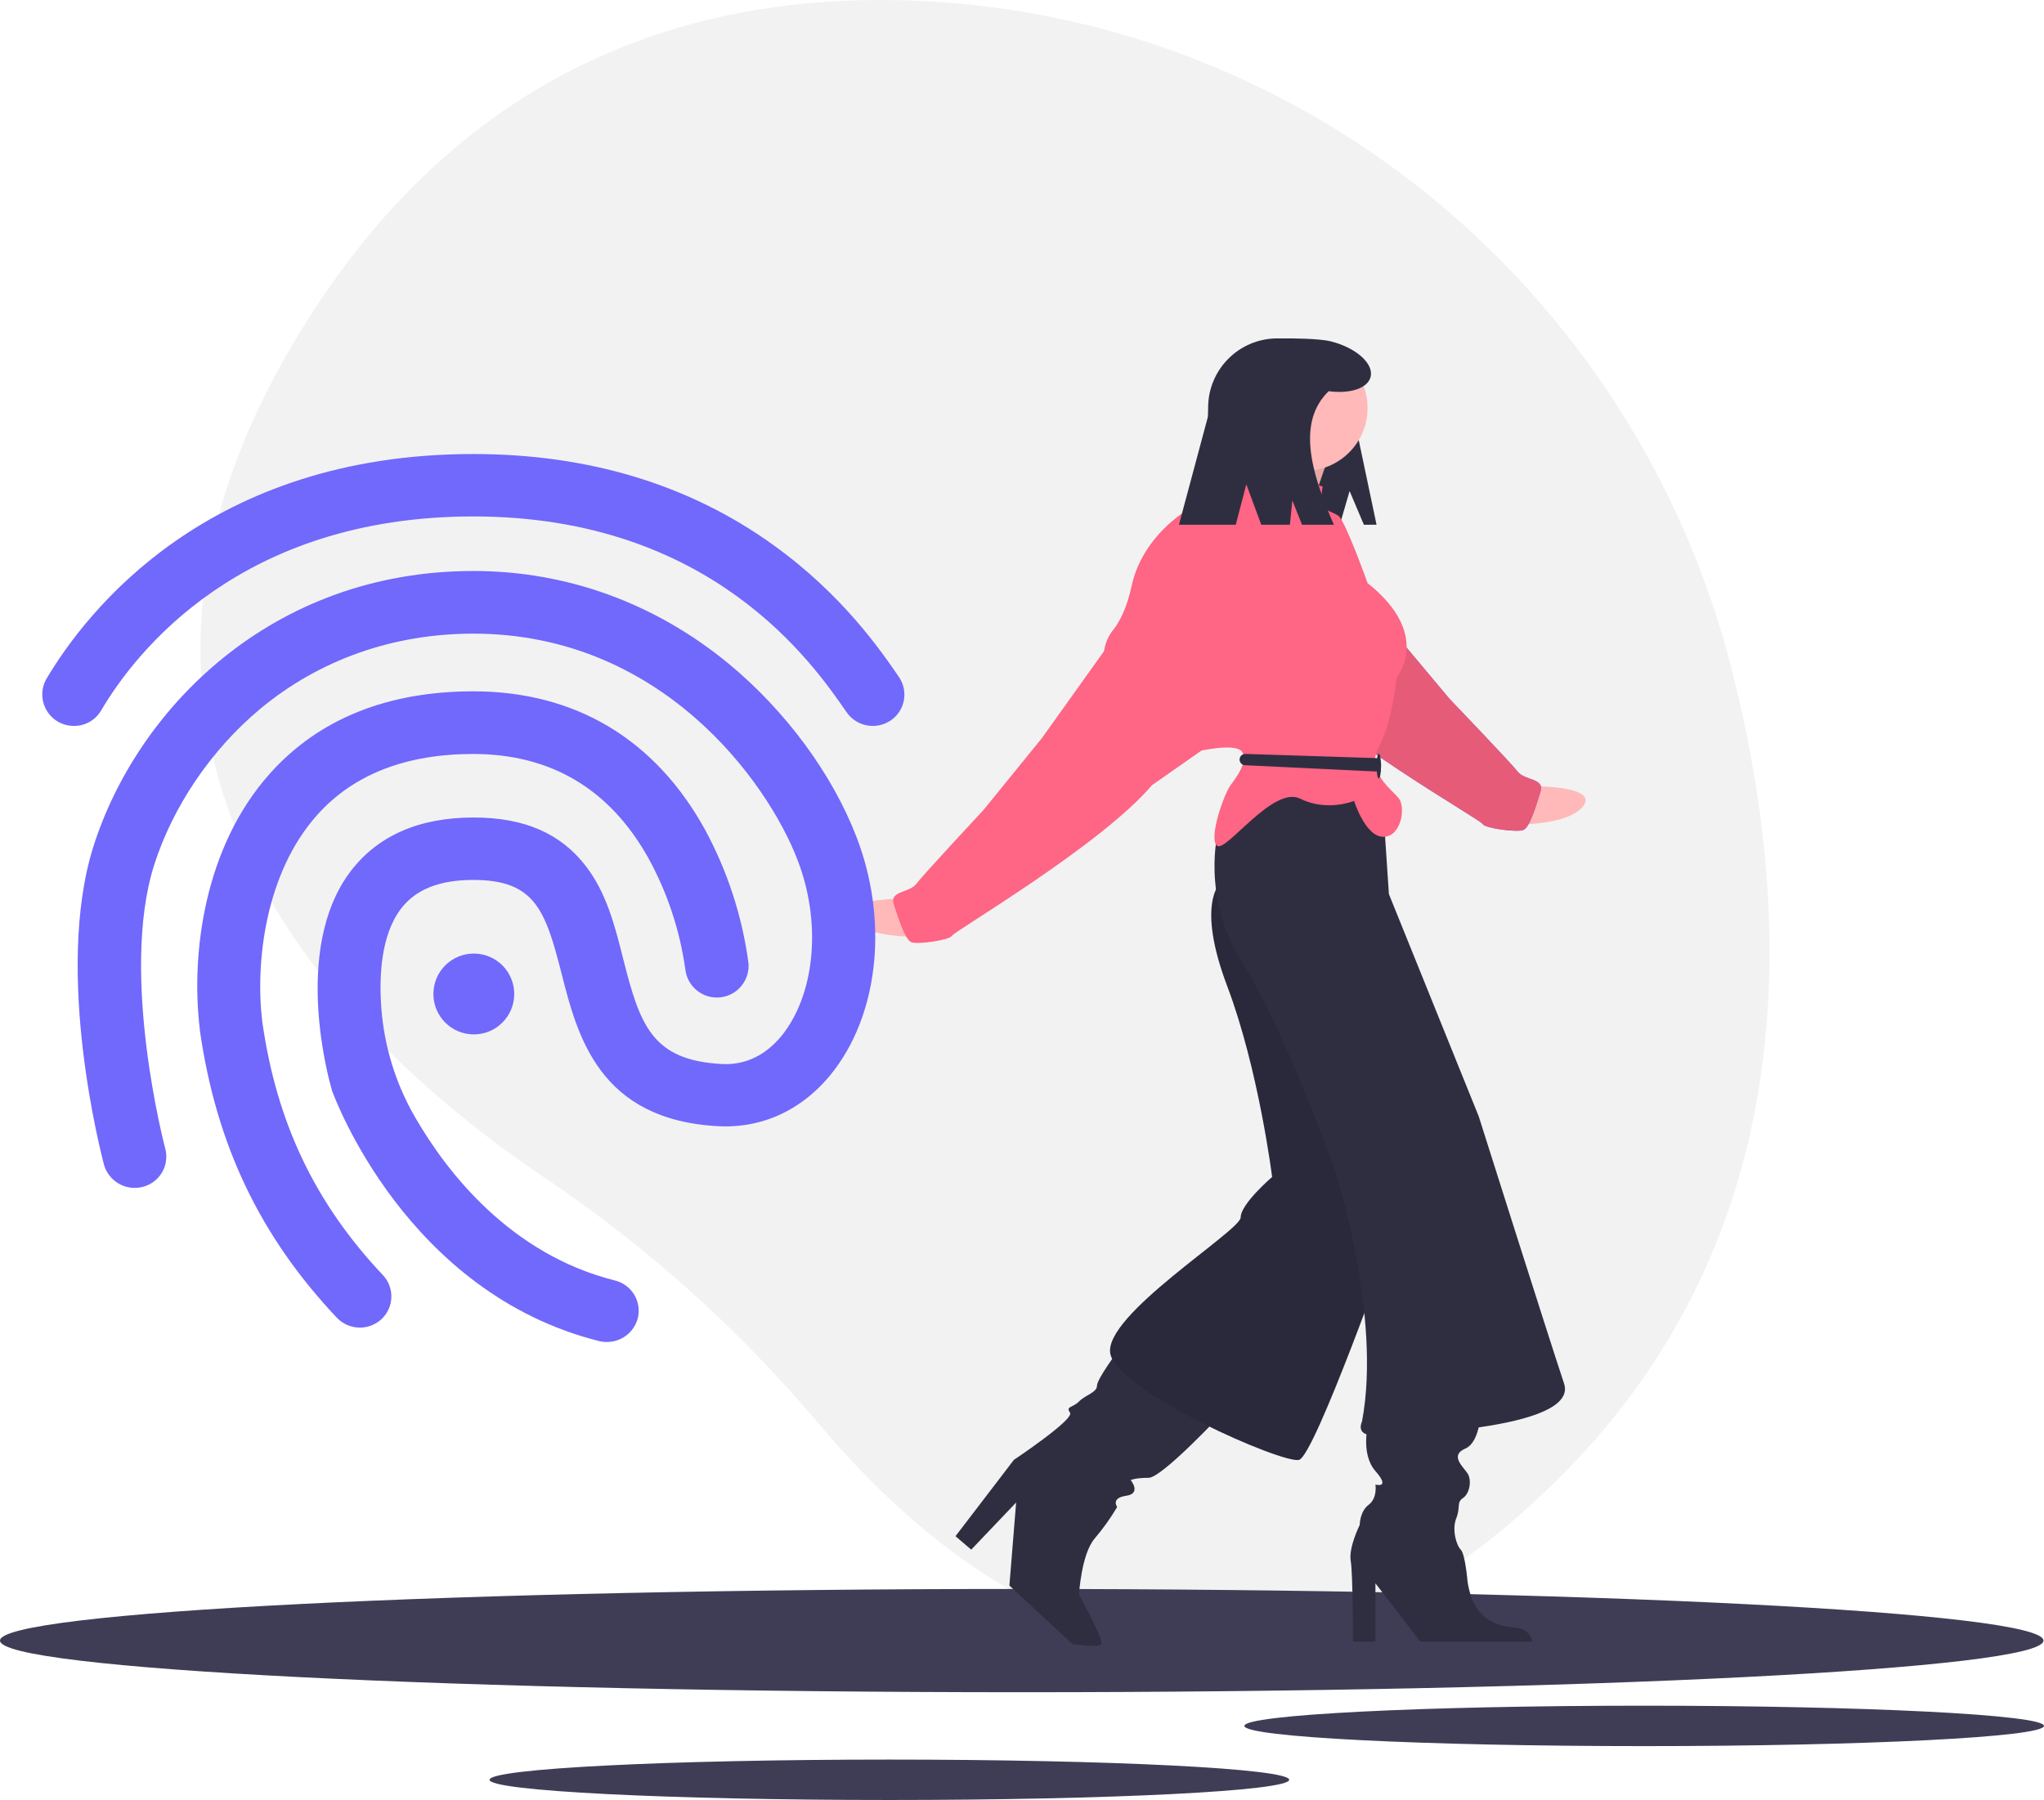
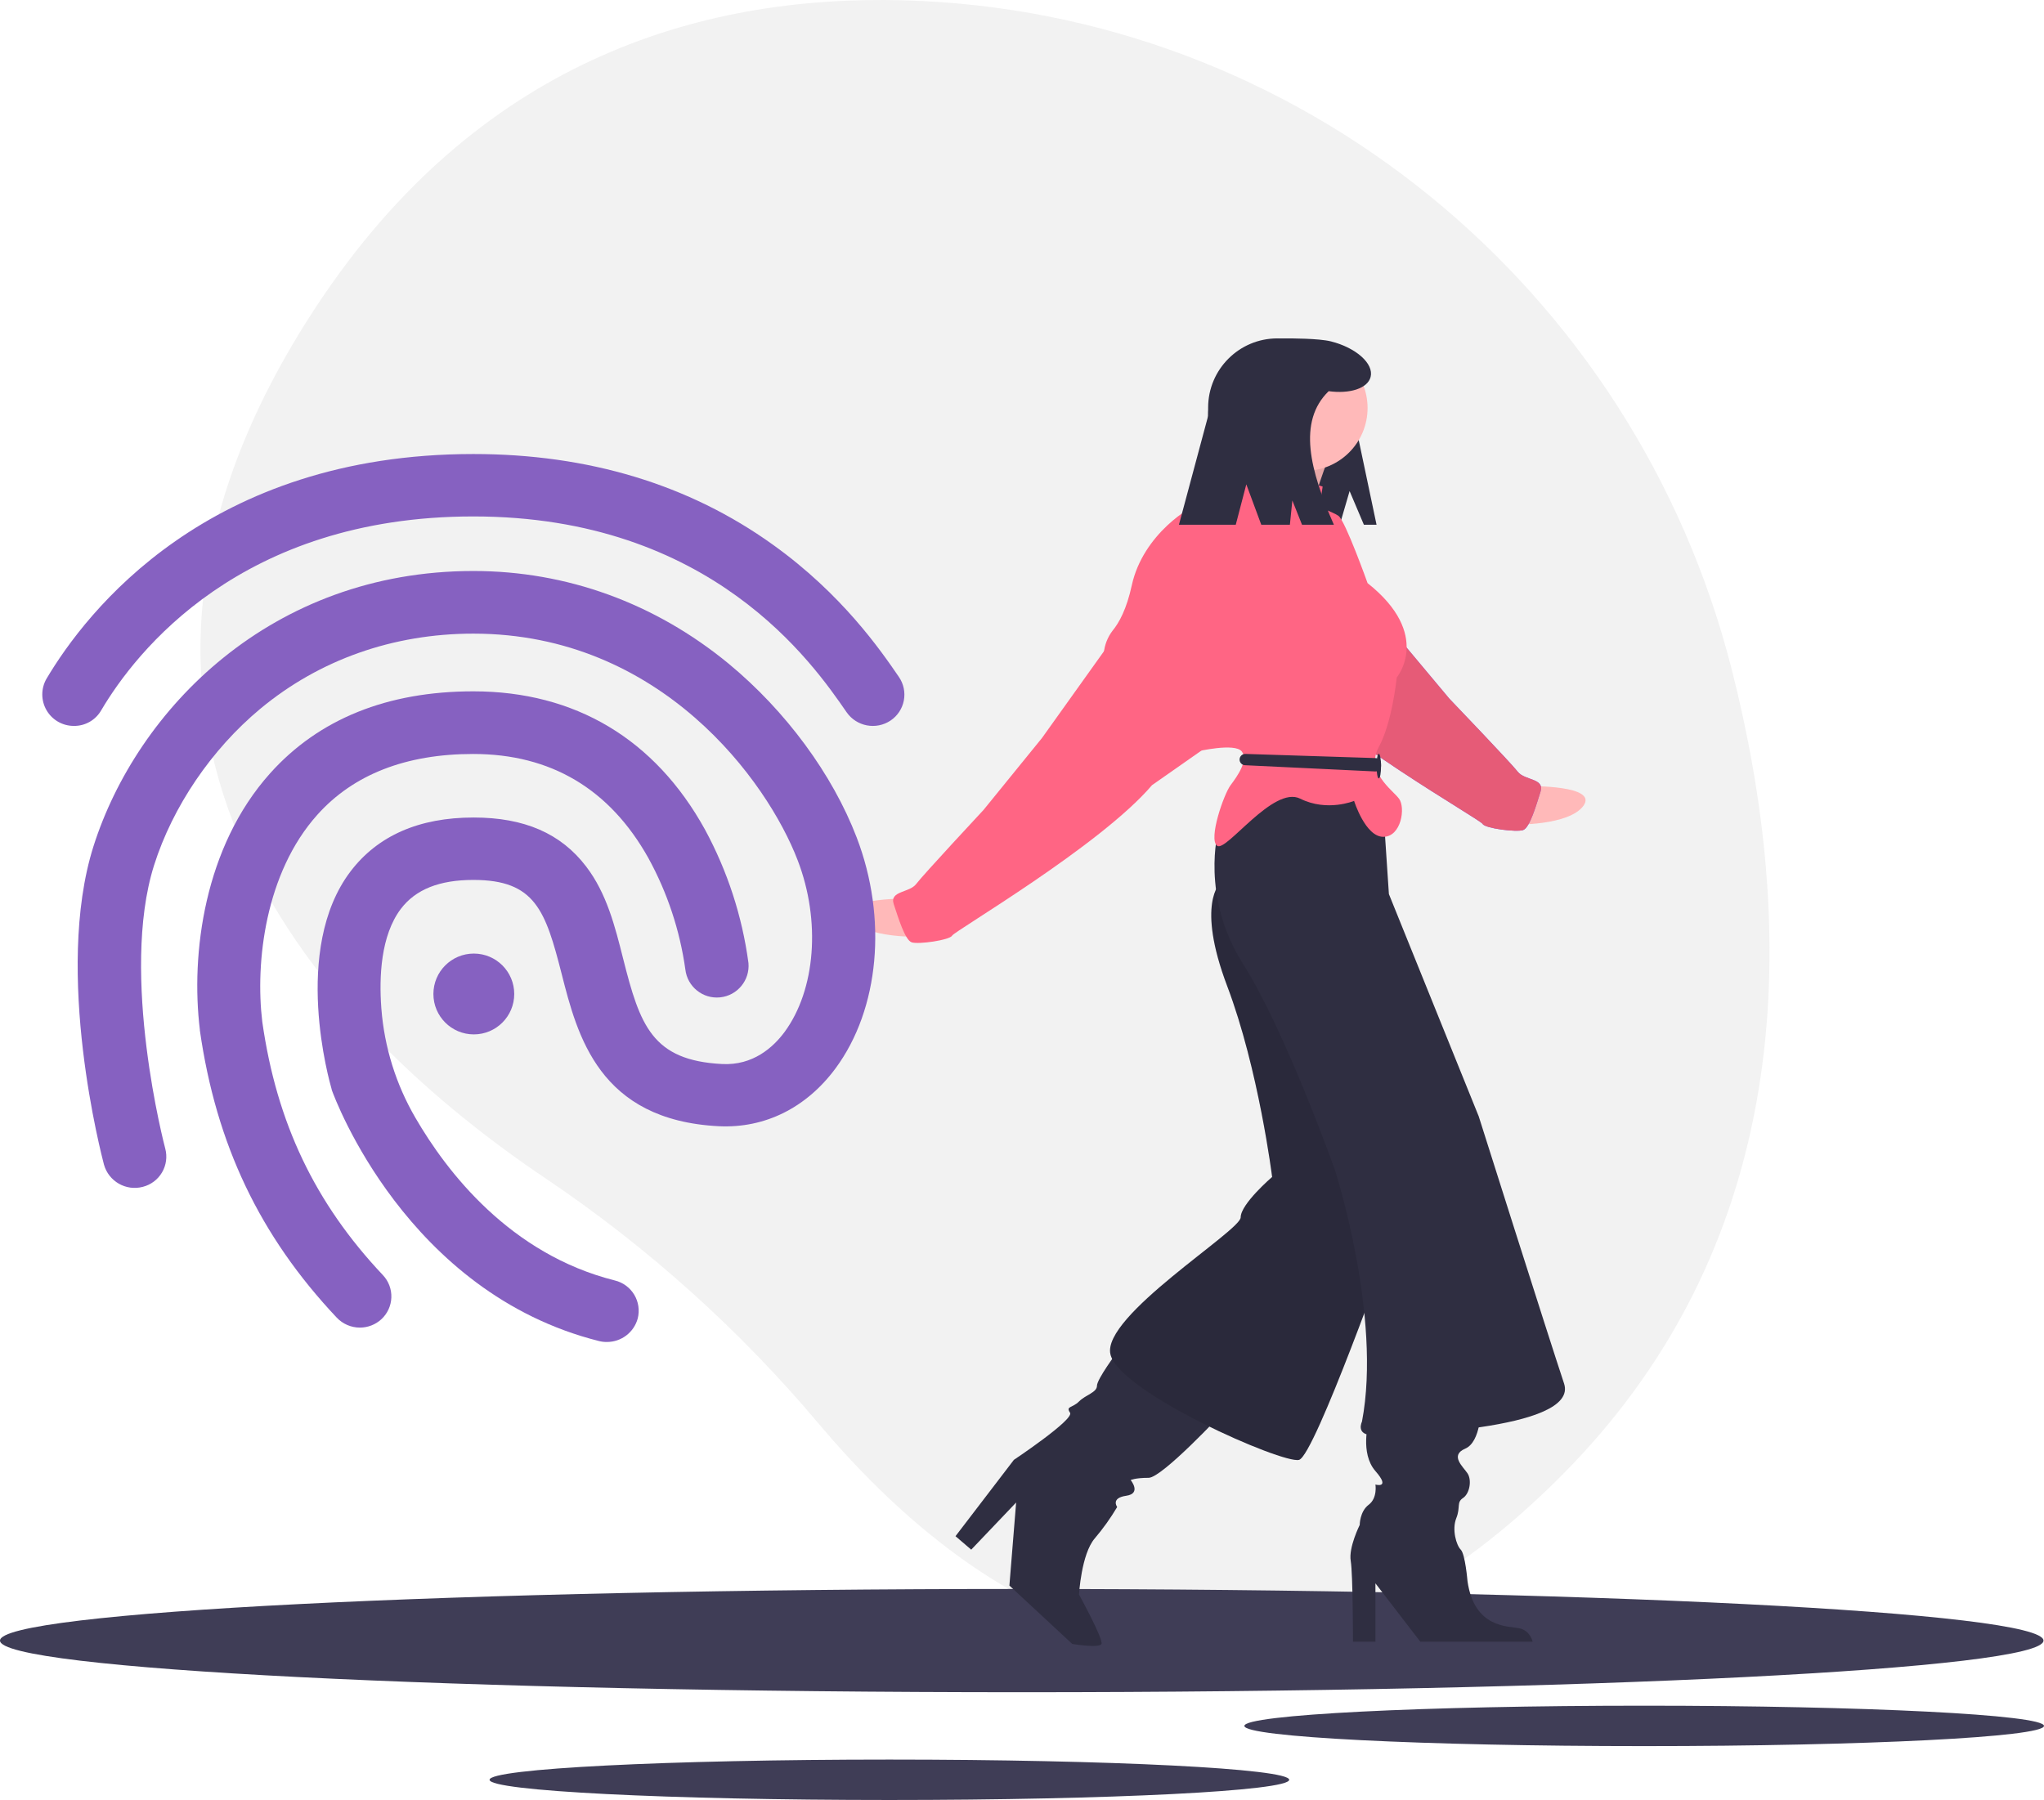
<svg xmlns="http://www.w3.org/2000/svg" id="ad3acef6-40f9-4409-a616-f2253c54cee5" data-name="Layer 1" width="910.225" height="801.723" viewBox="0 0 910.225 801.723">
  <path d="M916.056,347.306C872.769,177.089,723.197,54.217,547.631,49.289,454.815,46.683,357.147,77.466,286.037,185.187c-127.117,192.563,7.812,325.629,101.88,388.86A588.609,588.609,0,0,1,509.58,683.398C573.12,758.798,695.357,852.494,840.935,705.687,946.45,599.281,944.89,460.687,916.056,347.306Z" transform="translate(-144.8873 -49.1386)" fill="#f2f2f2" />
  <ellipse cx="455" cy="730.723" rx="455" ry="23" fill="#3f3d56" />
  <ellipse cx="732.182" cy="768.723" rx="178.043" ry="9" fill="#3f3d56" />
  <ellipse cx="396.056" cy="792.723" rx="178.043" ry="9" fill="#3f3d56" />
  <path d="M826.265,399.304s30.246-.441,23.802,8.654-31.444,8.46-31.444,8.46Z" transform="translate(-144.8873 -49.1386)" fill="#ffb9b9" />
  <path d="M733.228,287.149l30.61,41.558,26.464,31.617s27.42,28.603,30.478,32.559,12.043,2.825,10.13,8.853-4.766,16.071-7.751,17.115-17.013-.752-18.042-2.737-66.577-39.033-89.968-65.694l-22.262-15.11-.334-25.565Z" transform="translate(-144.8873 -49.1386)" fill="#7168fc" />
  <path d="M733.228,287.149l30.61,41.558,26.464,31.617s27.42,28.603,30.478,32.559,12.043,2.825,10.13,8.853-4.766,16.071-7.751,17.115-17.013-.752-18.042-2.737-66.577-39.033-89.968-65.694l-22.262-15.11-.334-25.565Z" transform="translate(-144.8873 -49.1386)" fill="#ff6584" />
  <path d="M733.228,287.149l30.61,41.558,26.464,31.617s27.42,28.603,30.478,32.559,12.043,2.825,10.13,8.853-4.766,16.071-7.751,17.115-17.013-.752-18.042-2.737-66.577-39.033-89.968-65.694l-22.262-15.11-.334-25.565Z" transform="translate(-144.8873 -49.1386)" opacity="0.1" />
  <path d="M745.887,267.861l6.364,15h5.636l-8-38c0-24.391-11.772-45-36.163-45h-0A30.837,30.837,0,0,0,682.887,230.698v37.268a14.896,14.896,0,0,0,14.896,14.896h43.73Z" transform="translate(-144.8873 -49.1386)" fill="#2f2e41" />
  <path d="M642.387,651.361s-9,12-9,15-5,4-8,7-6,2-4,5-25,21-25,21l-26,34,7,6,20-21-3,37,28,26s12,2,13,0-10-22-10-22,1-18,7-25a102.029,102.029,0,0,0,10-14s-3-4,4-5,2-7,2-7,2-1,8-1,33-29,33-29Z" transform="translate(-144.8873 -49.1386)" fill="#2f2e41" />
  <path d="M754.387,682.361s-4,14,3,22,0,6,0,6,1,6-3,9-4,9-4,9-5,10-4,16,1,36,1,36h10v-26l20,26h50s-1-5-6-6-20,0-23-21c0,0-1-12-3-14s-4-9-2-14,0-7,3-9,4-8,2-11-8-8-1-11,7-18,7-18Z" transform="translate(-144.8873 -49.1386)" fill="#2f2e41" />
  <path d="M688.387,442.361s-11,9,3,46,20,85,20,85-14,12-14,18-62,44-58,61,77,49,84,47,41-98,41-98-13-106-14-107-31-50-31-50l-18-37Z" transform="translate(-144.8873 -49.1386)" fill="#2f2e41" />
  <path d="M688.387,442.361s-11,9,3,46,20,85,20,85-14,12-14,18-62,44-58,61,77,49,84,47,41-98,41-98-13-106-14-107-31-50-31-50l-18-37Z" transform="translate(-144.8873 -49.1386)" opacity="0.1" />
  <path d="M687.387,419.361s-8,29,11,59,41,92,41,92,21,65,12,112c0,0-3,6,5,6s92-2,85-23-38-119-38-119l-40-99-2-30-15-23h-31Z" transform="translate(-144.8873 -49.1386)" fill="#2f2e41" />
  <path d="M547.496,449.361s-30.249,0-23.673,9,31.565,8,31.565,8Z" transform="translate(-144.8873 -49.1386)" fill="#ffb9b9" />
  <path d="M705.887,242.861s2,14-5,16,28,17,28,17,7-24,10-27S705.887,242.861,705.887,242.861Z" transform="translate(-144.8873 -49.1386)" fill="#ffb9b9" />
  <path d="M705.887,242.861s2,14-5,16,28,17,28,17,7-24,10-27S705.887,242.861,705.887,242.861Z" transform="translate(-144.8873 -49.1386)" opacity="0.1" />
  <path d="M733.887,265.861s-31-9-32-12-8,4-11,9-9,11-12,11-25,13-30,36c-2.289,10.529-5.626,16.657-8.571,20.207a19.292,19.292,0,0,0-3.883,10.001.974.974,0,0,1-.546.792c-2,1,42,43,42,43s17-4,20,0-2,11-5,15-10,24-6,27,25-27,37-21,24,1,24,1,5,16,13,16,10-13,7-17-15-12-9-23,8-31,8-31,16-19-13-42c0,0-10-28-13-30s-8-3-8-5S733.887,265.861,733.887,265.861Z" transform="translate(-144.8873 -49.1386)" fill="#ff6584" />
  <path d="M638.887,335.861l-30,42-26,32s-27,29-30,33-12,3-10,9,5,16,8,17,17-1,18-3,66-40,89-67l22.039-15.433-.039-25.567Z" transform="translate(-144.8873 -49.1386)" fill="#ff6584" />
  <path d="M699.479,384.939l57.966,1.85a2.517,2.517,0,0,1,2.442,2.516v.925a2.517,2.517,0,0,1-2.63,2.514l-57.966-2.775a2.517,2.517,0,0,1-2.404-2.514h0A2.517,2.517,0,0,1,699.479,384.939Z" transform="translate(-144.8873 -49.1386)" fill="#2f2e41" />
  <ellipse cx="614" cy="341.223" rx="1" ry="5.5" fill="#2f2e41" />
  <circle cx="581" cy="181.723" r="28" fill="#ffb9b9" />
  <path d="M737.59,201.199c-5.425-1.375-18.289-1.337-20.171-1.337a34.531,34.531,0,0,0-34.531,34.531l-13,48.469h25.304l4.696-18,6.667,18h12.738l1.095-10.817,4.311,10.817H738.887c-10.626-24.044-16.279-45.961-2.318-59.488,9.427,1.284,17.379-1.241,18.674-6.352C756.736,211.132,748.833,204.048,737.59,201.199Z" transform="translate(-144.8873 -49.1386)" fill="#2f2e41" />
  <path d="M736.683,277.722" transform="translate(-144.8873 -49.1386)" fill="#2f2e41" />
-   <path d="M177.787,372.461a14.012,14.012,0,0,1-12.2-21c17.8-30,71.9-100.1,190.1-100.1,51.2,0,96.1,13.6,133.4,40.4,30.7,22,47.9,46.9,56.1,58.9a13.897,13.897,0,0,1-3.7,19.4,14.224,14.224,0,0,1-19.6-3.7c-14.9-21.6-60.1-87.2-166.2-87.2-103.6,0-150.4,60.4-165.7,86.3a13.804,13.804,0,0,1-12.2,7Z" transform="translate(-144.8873 -49.1386)" fill="#7168fc" />
-   <path d="M415.187,646.861a13.934,13.934,0,0,1-3.5-.4c-85.7-21.5-117.7-108.1-119-111.7l-.2-.8c-.7-2.5-17.9-61.9,8.5-96.7,12.1-15.9,30.5-24,54.8-24,22.6,0,38.9,7.1,50.1,21.8,9.2,12,12.9,26.8,16.5,41.1,7.5,29.7,12.9,45.3,44.1,46.9,13.7.7,22.7-7.4,27.8-14.3,13.8-18.8,16.2-49.5,5.8-76.5-13.4-35-60.8-100.9-144.4-100.9-35.7,0-68.5,11.6-94.8,33.4-21.8,18.1-39.1,43.6-47.4,69.8-15.4,48.8,4.8,125.5,5,126.2a13.871,13.871,0,0,1-10,17,14.202,14.202,0,0,1-17.3-9.9c-.9-3.5-22.5-85.3-4.7-141.7,19.4-61.1,79.2-122.7,169.2-122.7,41.6,0,80.9,14.3,113.7,41.3,25.4,21,46.2,49.2,57,77.4,13.8,36,10.1,76.4-9.4,102.8-13,17.6-31.5,26.8-52,25.8-53.4-2.7-63-40.4-70-67.9-7.2-28.2-11.8-41.8-39.3-41.8-15.1,0-25.7,4.2-32.3,12.9-9,11.9-9.7,30.5-8.7,44q.015.211.031.422a113.927,113.927,0,0,0,15.21,48.702c13.882,23.936,42.041,60.645,88.759,72.376a13.891,13.891,0,0,1,10.2,16.9,14.196,14.196,0,0,1-13.7,10.5Z" transform="translate(-144.8873 -49.1386)" fill="#7168fc" />
-   <path d="M305.187,640.461a14.238,14.238,0,0,1-10.3-4.4c-34.3-36.4-53.7-77.1-61-128v-.3c-4.1-33.7,1.9-81.4,31.3-114.2,21.7-24.2,52.2-36.5,90.5-36.5,45.3,0,80.9,21.3,103.1,61.5a172.867,172.867,0,0,1,19.4,59.5,14.126,14.126,0,0,1-28.1,2.9,144.754,144.754,0,0,0-16.5-49.7c-17.2-30.7-43.4-46.3-78-46.3-29.9,0-53.3,9.1-69.4,27.1-23.2,25.9-27.7,65.8-24.5,92.2,6.4,45,23.5,80.8,53.7,112.8a13.831,13.831,0,0,1-.7,19.7,14.185,14.185,0,0,1-9.5,3.7Z" transform="translate(-144.8873 -49.1386)" fill="#7168fc" />
-   <circle cx="211" cy="442.723" r="18" fill="#7168fc" />
+   <path d="M177.787,372.461a14.012,14.012,0,0,1-12.2-21c17.8-30,71.9-100.1,190.1-100.1,51.2,0,96.1,13.6,133.4,40.4,30.7,22,47.9,46.9,56.1,58.9a13.897,13.897,0,0,1-3.7,19.4,14.224,14.224,0,0,1-19.6-3.7c-14.9-21.6-60.1-87.2-166.2-87.2-103.6,0-150.4,60.4-165.7,86.3a13.804,13.804,0,0,1-12.2,7Z" transform="translate(-144.8873 -49.1386)" fill="#8661C1" />
+   <path d="M415.187,646.861a13.934,13.934,0,0,1-3.5-.4c-85.7-21.5-117.7-108.1-119-111.7l-.2-.8c-.7-2.5-17.9-61.9,8.5-96.7,12.1-15.9,30.5-24,54.8-24,22.6,0,38.9,7.1,50.1,21.8,9.2,12,12.9,26.8,16.5,41.1,7.5,29.7,12.9,45.3,44.1,46.9,13.7.7,22.7-7.4,27.8-14.3,13.8-18.8,16.2-49.5,5.8-76.5-13.4-35-60.8-100.9-144.4-100.9-35.7,0-68.5,11.6-94.8,33.4-21.8,18.1-39.1,43.6-47.4,69.8-15.4,48.8,4.8,125.5,5,126.2a13.871,13.871,0,0,1-10,17,14.202,14.202,0,0,1-17.3-9.9c-.9-3.5-22.5-85.3-4.7-141.7,19.4-61.1,79.2-122.7,169.2-122.7,41.6,0,80.9,14.3,113.7,41.3,25.4,21,46.2,49.2,57,77.4,13.8,36,10.1,76.4-9.4,102.8-13,17.6-31.5,26.8-52,25.8-53.4-2.7-63-40.4-70-67.9-7.2-28.2-11.8-41.8-39.3-41.8-15.1,0-25.7,4.2-32.3,12.9-9,11.9-9.7,30.5-8.7,44q.015.211.031.422a113.927,113.927,0,0,0,15.21,48.702c13.882,23.936,42.041,60.645,88.759,72.376a13.891,13.891,0,0,1,10.2,16.9,14.196,14.196,0,0,1-13.7,10.5Z" transform="translate(-144.8873 -49.1386)" fill="#8661C1" />
+   <path d="M305.187,640.461a14.238,14.238,0,0,1-10.3-4.4c-34.3-36.4-53.7-77.1-61-128v-.3c-4.1-33.7,1.9-81.4,31.3-114.2,21.7-24.2,52.2-36.5,90.5-36.5,45.3,0,80.9,21.3,103.1,61.5a172.867,172.867,0,0,1,19.4,59.5,14.126,14.126,0,0,1-28.1,2.9,144.754,144.754,0,0,0-16.5-49.7c-17.2-30.7-43.4-46.3-78-46.3-29.9,0-53.3,9.1-69.4,27.1-23.2,25.9-27.7,65.8-24.5,92.2,6.4,45,23.5,80.8,53.7,112.8a13.831,13.831,0,0,1-.7,19.7,14.185,14.185,0,0,1-9.5,3.7Z" transform="translate(-144.8873 -49.1386)" fill="#8661C1" />
+   <circle cx="211" cy="442.723" r="18" fill="#8661C1" />
</svg>
